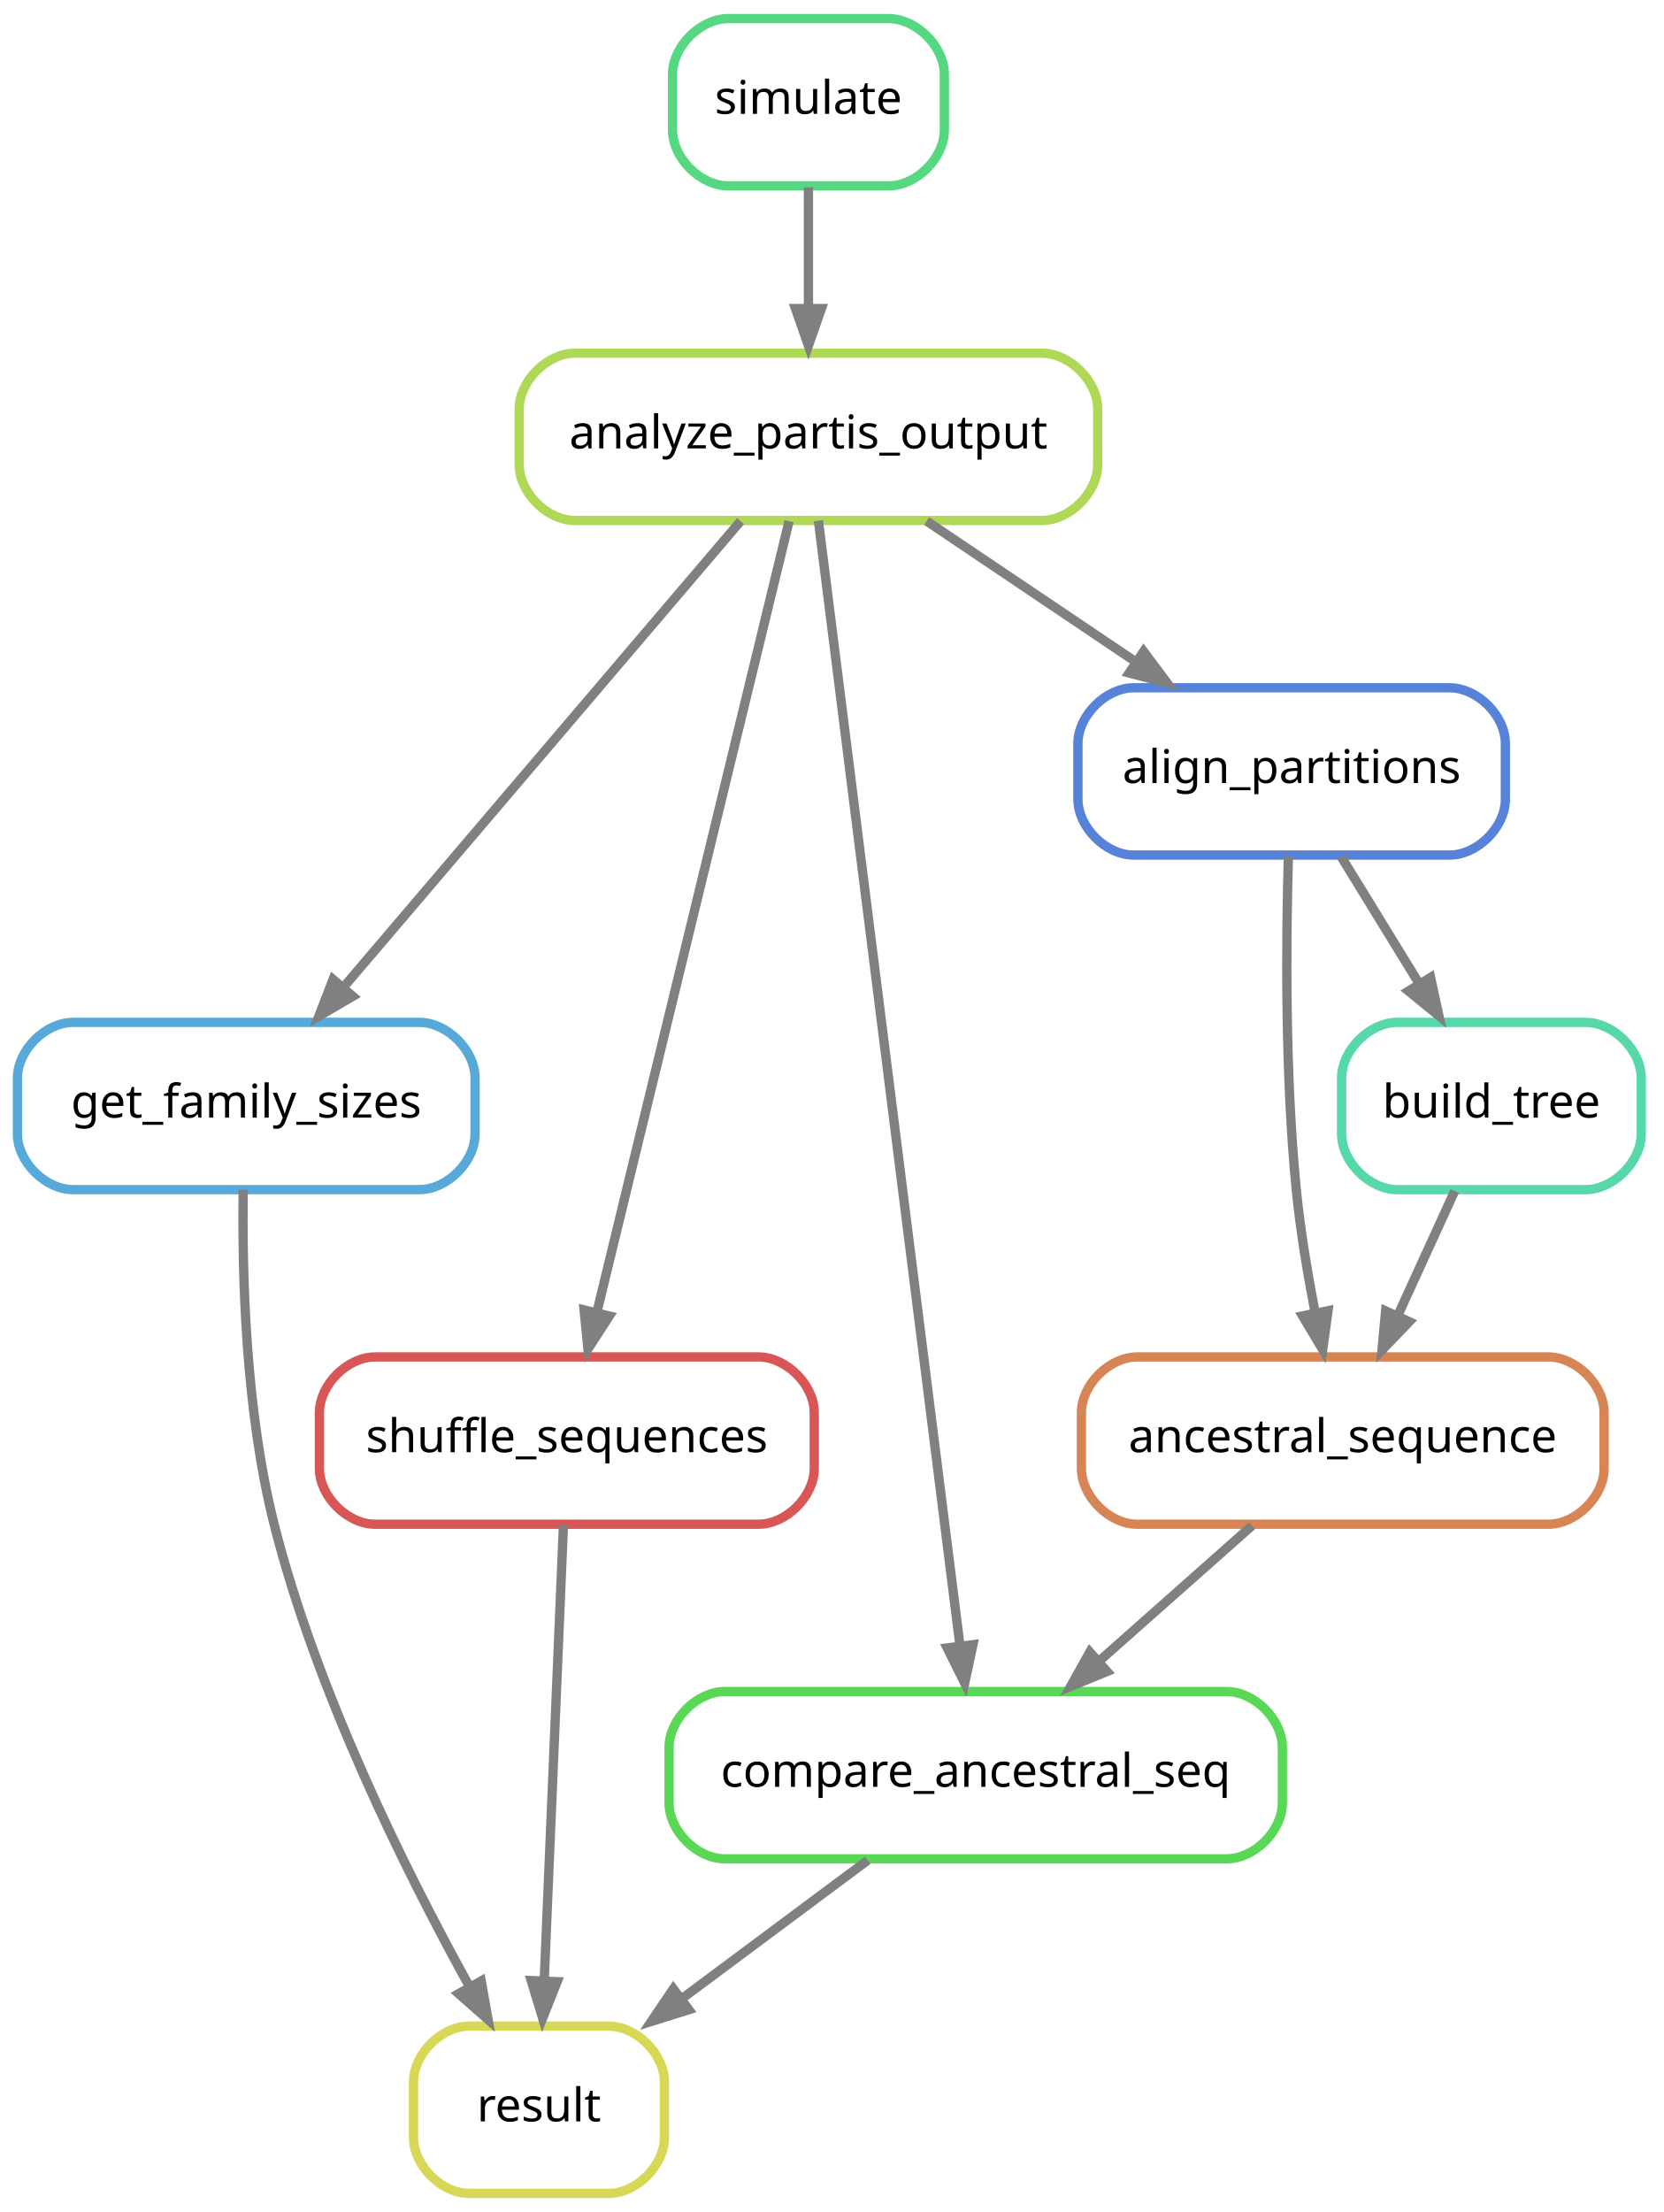
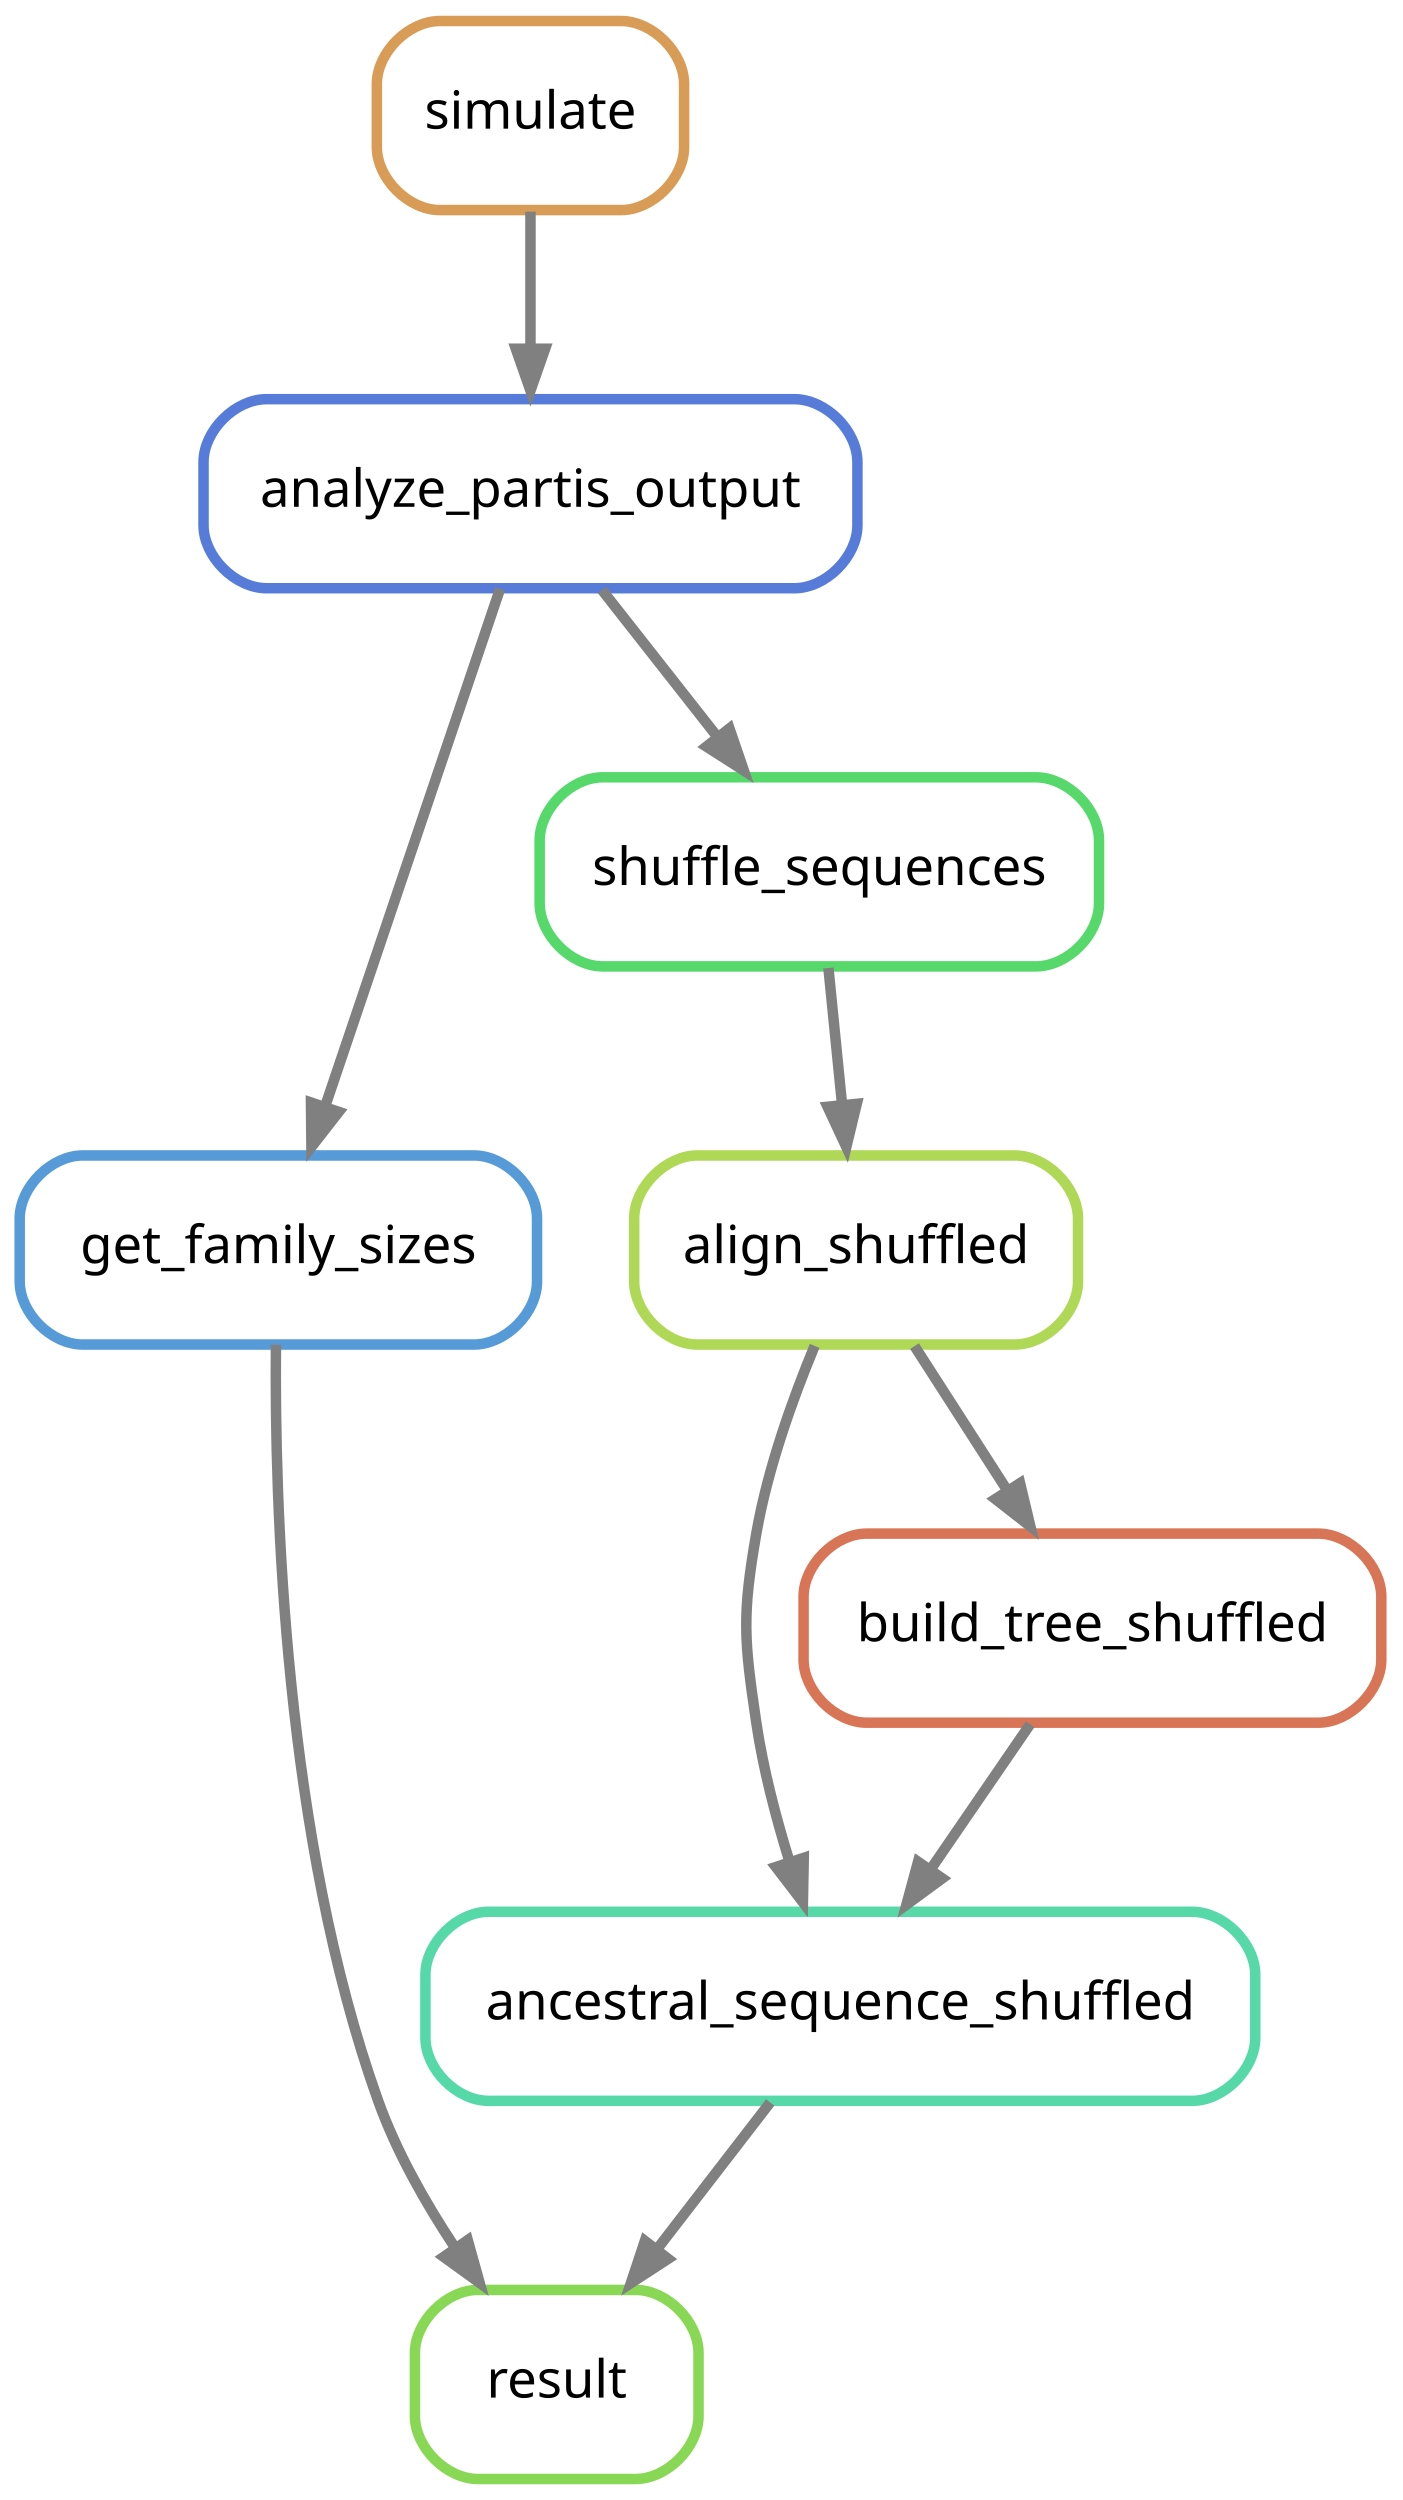
- <svg xmlns="http://www.w3.org/2000/svg" width="358pt" height="476pt" viewBox="0.00 0.00 358.00 476.00">
+ <svg xmlns="http://www.w3.org/2000/svg" width="267pt" height="476pt" viewBox="0.00 0.00 267.00 476.00">
  <g id="graph0" class="graph" transform="scale(1 1) rotate(0) translate(4 472)">
-     <polygon fill="white" stroke="white" points="-4,5 -4,-472 355,-472 355,5 -4,5" />
+     <polygon fill="white" stroke="white" points="-4,5 -4,-472 264,-472 264,5 -4,5" />
    <g id="node1" class="node">
-       <path fill="none" stroke="#d6d856" stroke-width="2" d="M127,-36C127,-36 97,-36 97,-36 91,-36 85,-30 85,-24 85,-24 85,-12 85,-12 85,-6 91,-0 97,-0 97,-0 127,-0 127,-0 133,-0 139,-6 139,-12 139,-12 139,-24 139,-24 139,-30 133,-36 127,-36" />
-       <text text-anchor="middle" x="112" y="-15.5" font-family="sans" font-size="10.00">result</text>
+       <path fill="none" stroke="#88d856" stroke-width="2" d="M117,-36C117,-36 87,-36 87,-36 81,-36 75,-30 75,-24 75,-24 75,-12 75,-12 75,-6 81,-0 87,-0 87,-0 117,-0 117,-0 123,-0 129,-6 129,-12 129,-12 129,-24 129,-24 129,-30 123,-36 117,-36" />
+       <text text-anchor="middle" x="102" y="-15.5" font-family="sans" font-size="10.00">result</text>
    </g>
    <g id="node2" class="node">
-       <path fill="none" stroke="#56a9d8" stroke-width="2" d="M86.25,-252C86.25,-252 11.75,-252 11.75,-252 5.75,-252 -0.25,-246 -0.25,-240 -0.25,-240 -0.25,-228 -0.25,-228 -0.25,-222 5.75,-216 11.75,-216 11.75,-216 86.25,-216 86.25,-216 92.25,-216 98.25,-222 98.25,-228 98.25,-228 98.25,-240 98.25,-240 98.25,-246 92.25,-252 86.25,-252" />
+       <path fill="none" stroke="#569ad8" stroke-width="2" d="M86.25,-252C86.25,-252 11.75,-252 11.75,-252 5.75,-252 -0.25,-246 -0.25,-240 -0.25,-240 -0.25,-228 -0.25,-228 -0.25,-222 5.75,-216 11.75,-216 11.75,-216 86.25,-216 86.25,-216 92.25,-216 98.25,-222 98.25,-228 98.25,-228 98.25,-240 98.25,-240 98.25,-246 92.25,-252 86.25,-252" />
      <text text-anchor="middle" x="49" y="-231.5" font-family="sans" font-size="10.00">get_family_sizes</text>
    </g>
-     <g id="edge1" class="edge">
-       <path fill="none" stroke="grey" stroke-width="2" d="M48.351,-215.987C48.073,-197.863 48.814,-168.473 55,-144 64.081,-108.071 83.136,-69.709 96.713,-45.102" />
-       <polygon fill="grey" stroke="grey" points="99.942,-46.5 101.793,-36.068 93.841,-43.069 99.942,-46.5" />
+     <g id="edge2" class="edge">
+       <path fill="none" stroke="grey" stroke-width="2" d="M48.537,-215.979C48.255,-185.968 50.063,-122.08 68,-72 71.447,-62.376 76.913,-52.71 82.462,-44.318" />
+       <polygon fill="grey" stroke="grey" points="85.351,-46.295 88.195,-36.089 79.607,-42.294 85.351,-46.295" />
    </g>
    <g id="node3" class="node">
-       <path fill="none" stroke="#afd856" stroke-width="2" d="M220.25,-396C220.25,-396 119.75,-396 119.75,-396 113.75,-396 107.75,-390 107.75,-384 107.75,-384 107.75,-372 107.75,-372 107.75,-366 113.75,-360 119.75,-360 119.75,-360 220.25,-360 220.25,-360 226.25,-360 232.25,-366 232.25,-372 232.25,-372 232.25,-384 232.25,-384 232.25,-390 226.25,-396 220.25,-396" />
-       <text text-anchor="middle" x="170" y="-375.5" font-family="sans" font-size="10.00">analyze_partis_output</text>
+       <path fill="none" stroke="#567bd8" stroke-width="2" d="M147.25,-396C147.25,-396 46.75,-396 46.75,-396 40.75,-396 34.75,-390 34.75,-384 34.75,-384 34.75,-372 34.75,-372 34.75,-366 40.75,-360 46.75,-360 46.75,-360 147.25,-360 147.25,-360 153.25,-360 159.25,-366 159.25,-372 159.25,-372 159.25,-384 159.25,-384 159.25,-390 153.25,-396 147.25,-396" />
+       <text text-anchor="middle" x="97" y="-375.5" font-family="sans" font-size="10.00">analyze_partis_output</text>
+     </g>
+     <g id="edge3" class="edge">
+       <path fill="none" stroke="grey" stroke-width="2" d="M91.21,-359.871C82.993,-335.564 67.868,-290.819 58.131,-262.013" />
+       <polygon fill="grey" stroke="grey" points="61.328,-260.542 54.81,-252.189 54.697,-262.783 61.328,-260.542" />
+     </g>
+     <g id="node8" class="node">
+       <path fill="none" stroke="#56d86b" stroke-width="2" d="M193.25,-324C193.25,-324 110.75,-324 110.75,-324 104.75,-324 98.75,-318 98.75,-312 98.75,-312 98.75,-300 98.75,-300 98.75,-294 104.75,-288 110.75,-288 110.75,-288 193.25,-288 193.25,-288 199.25,-288 205.25,-294 205.25,-300 205.25,-300 205.25,-312 205.25,-312 205.25,-318 199.25,-324 193.25,-324" />
+       <text text-anchor="middle" x="152" y="-303.5" font-family="sans" font-size="10.00">shuffle_sequences</text>
+     </g>
+     <g id="edge9" class="edge">
+       <path fill="none" stroke="grey" stroke-width="2" d="M110.596,-359.697C117.123,-351.389 125.068,-341.277 132.247,-332.141" />
+       <polygon fill="grey" stroke="grey" points="135.135,-334.13 138.561,-324.104 129.631,-329.805 135.135,-334.13" />
+     </g>
+     <g id="node4" class="node">
+       <path fill="none" stroke="#d89c56" stroke-width="2" d="M114.25,-468C114.25,-468 79.75,-468 79.75,-468 73.75,-468 67.75,-462 67.75,-456 67.75,-456 67.75,-444 67.75,-444 67.75,-438 73.75,-432 79.75,-432 79.75,-432 114.25,-432 114.25,-432 120.25,-432 126.25,-438 126.25,-444 126.25,-444 126.25,-456 126.25,-456 126.25,-462 120.25,-468 114.25,-468" />
+       <text text-anchor="middle" x="97" y="-447.5" font-family="sans" font-size="10.00">simulate</text>
    </g>
    <g id="edge4" class="edge">
-       <path fill="none" stroke="grey" stroke-width="2" d="M155.405,-359.871C134.237,-335.031 94.883,-288.846 70.423,-260.142" />
-       <polygon fill="grey" stroke="grey" points="72.797,-257.531 63.647,-252.189 67.469,-262.071 72.797,-257.531" />
+       <path fill="none" stroke="grey" stroke-width="2" d="M97,-431.697C97,-423.983 97,-414.712 97,-406.112" />
+       <polygon fill="grey" stroke="grey" points="100.5,-406.104 97,-396.104 93.5,-406.104 100.5,-406.104" />
    </g>
    <g id="node5" class="node">
-       <path fill="none" stroke="#d85656" stroke-width="2" d="M159.25,-180C159.25,-180 76.75,-180 76.75,-180 70.75,-180 64.75,-174 64.75,-168 64.75,-168 64.75,-156 64.75,-156 64.75,-150 70.75,-144 76.75,-144 76.75,-144 159.25,-144 159.25,-144 165.25,-144 171.25,-150 171.25,-156 171.25,-156 171.25,-168 171.25,-168 171.25,-174 165.25,-180 159.25,-180" />
-       <text text-anchor="middle" x="118" y="-159.5" font-family="sans" font-size="10.00">shuffle_sequences</text>
+       <path fill="none" stroke="#56d8a9" stroke-width="2" d="M223,-108C223,-108 89,-108 89,-108 83,-108 77,-102 77,-96 77,-96 77,-84 77,-84 77,-78 83,-72 89,-72 89,-72 223,-72 223,-72 229,-72 235,-78 235,-84 235,-84 235,-96 235,-96 235,-102 229,-108 223,-108" />
+       <text text-anchor="middle" x="156" y="-87.5" font-family="sans" font-size="10.00">ancestral_sequence_shuffled</text>
+     </g>
+     <g id="edge1" class="edge">
+       <path fill="none" stroke="grey" stroke-width="2" d="M142.652,-71.697C136.243,-63.389 128.442,-53.277 121.394,-44.141" />
+       <polygon fill="grey" stroke="grey" points="124.074,-41.884 115.195,-36.104 118.532,-46.16 124.074,-41.884" />
+     </g>
+     <g id="node6" class="node">
+       <path fill="none" stroke="#d87556" stroke-width="2" d="M247,-180C247,-180 161,-180 161,-180 155,-180 149,-174 149,-168 149,-168 149,-156 149,-156 149,-150 155,-144 161,-144 161,-144 247,-144 247,-144 253,-144 259,-150 259,-156 259,-156 259,-168 259,-168 259,-174 253,-180 247,-180" />
+       <text text-anchor="middle" x="204" y="-159.5" font-family="sans" font-size="10.00">build_tree_shuffled</text>
+     </g>
+     <g id="edge5" class="edge">
+       <path fill="none" stroke="grey" stroke-width="2" d="M192.135,-143.697C186.497,-135.474 179.646,-125.483 173.431,-116.421" />
+       <polygon fill="grey" stroke="grey" points="176.271,-114.372 167.729,-108.104 170.497,-118.331 176.271,-114.372" />
+     </g>
+     <g id="node7" class="node">
+       <path fill="none" stroke="#afd856" stroke-width="2" d="M189.25,-252C189.25,-252 128.75,-252 128.75,-252 122.75,-252 116.75,-246 116.75,-240 116.75,-240 116.75,-228 116.75,-228 116.75,-222 122.75,-216 128.75,-216 128.75,-216 189.25,-216 189.25,-216 195.25,-216 201.25,-222 201.25,-228 201.25,-228 201.25,-240 201.25,-240 201.25,-246 195.25,-252 189.25,-252" />
+       <text text-anchor="middle" x="159" y="-231.5" font-family="sans" font-size="10.00">align_shuffled</text>
    </g>
    <g id="edge6" class="edge">
-       <path fill="none" stroke="grey" stroke-width="2" d="M165.833,-359.849C156.819,-322.753 135.449,-234.81 124.586,-190.103" />
-       <polygon fill="grey" stroke="grey" points="127.95,-189.123 122.187,-180.232 121.148,-190.776 127.95,-189.123" />
-     </g>
-     <g id="node6" class="node">
-       <path fill="none" stroke="#59d856" stroke-width="2" d="M260,-108C260,-108 152,-108 152,-108 146,-108 140,-102 140,-96 140,-96 140,-84 140,-84 140,-78 146,-72 152,-72 152,-72 260,-72 260,-72 266,-72 272,-78 272,-84 272,-84 272,-96 272,-96 272,-102 266,-108 260,-108" />
-       <text text-anchor="middle" x="206" y="-87.5" font-family="sans" font-size="10.00">compare_ancestral_seq</text>
+       <path fill="none" stroke="grey" stroke-width="2" d="M151.107,-215.745C146.893,-205.577 142.143,-192.327 140,-180 137.26,-164.236 137.663,-159.828 140,-144 141.278,-135.347 143.669,-126.149 146.22,-117.887" />
+       <polygon fill="grey" stroke="grey" points="149.55,-118.965 149.348,-108.372 142.9,-116.779 149.55,-118.965" />
    </g>
    <g id="edge7" class="edge">
-       <path fill="none" stroke="grey" stroke-width="2" d="M172.144,-359.966C178.158,-312.192 195.222,-176.623 202.568,-118.266" />
-       <polygon fill="grey" stroke="grey" points="206.045,-118.665 203.822,-108.306 199.1,-117.791 206.045,-118.665" />
-     </g>
-     <g id="node9" class="node">
-       <path fill="none" stroke="#5682d8" stroke-width="2" d="M308,-324C308,-324 240,-324 240,-324 234,-324 228,-318 228,-312 228,-312 228,-300 228,-300 228,-294 234,-288 240,-288 240,-288 308,-288 308,-288 314,-288 320,-294 320,-300 320,-300 320,-312 320,-312 320,-318 314,-324 308,-324" />
-       <text text-anchor="middle" x="274" y="-303.5" font-family="sans" font-size="10.00">align_partitions</text>
-     </g>
-     <g id="edge12" class="edge">
-       <path fill="none" stroke="grey" stroke-width="2" d="M195.441,-359.876C208.787,-350.893 225.324,-339.763 239.778,-330.034" />
-       <polygon fill="grey" stroke="grey" points="242.119,-332.677 248.461,-324.19 238.211,-326.87 242.119,-332.677" />
-     </g>
-     <g id="node4" class="node">
-       <path fill="none" stroke="#56d882" stroke-width="2" d="M187.25,-468C187.25,-468 152.75,-468 152.75,-468 146.75,-468 140.75,-462 140.75,-456 140.75,-456 140.75,-444 140.75,-444 140.75,-438 146.75,-432 152.75,-432 152.75,-432 187.25,-432 187.25,-432 193.25,-432 199.25,-438 199.25,-444 199.25,-444 199.25,-456 199.25,-456 199.25,-462 193.25,-468 187.25,-468" />
-       <text text-anchor="middle" x="170" y="-447.5" font-family="sans" font-size="10.00">simulate</text>
-     </g>
-     <g id="edge5" class="edge">
-       <path fill="none" stroke="grey" stroke-width="2" d="M170,-431.697C170,-423.983 170,-414.712 170,-406.112" />
-       <polygon fill="grey" stroke="grey" points="173.5,-406.104 170,-396.104 166.5,-406.104 173.5,-406.104" />
-     </g>
-     <g id="edge3" class="edge">
-       <path fill="none" stroke="grey" stroke-width="2" d="M117.276,-143.871C116.254,-119.67 114.375,-75.211 113.157,-46.393" />
-       <polygon fill="grey" stroke="grey" points="116.645,-46.033 112.726,-36.189 109.652,-46.328 116.645,-46.033" />
-     </g>
-     <g id="edge2" class="edge">
-       <path fill="none" stroke="grey" stroke-width="2" d="M182.764,-71.697C170.812,-62.796 156.077,-51.823 143.153,-42.199" />
-       <polygon fill="grey" stroke="grey" points="145.08,-39.27 134.969,-36.104 140.899,-44.884 145.08,-39.27" />
-     </g>
-     <g id="node7" class="node">
-       <path fill="none" stroke="#d88556" stroke-width="2" d="M329.25,-180C329.25,-180 240.75,-180 240.75,-180 234.75,-180 228.75,-174 228.75,-168 228.75,-168 228.75,-156 228.75,-156 228.75,-150 234.75,-144 240.75,-144 240.75,-144 329.25,-144 329.25,-144 335.25,-144 341.25,-150 341.25,-156 341.25,-156 341.25,-168 341.25,-168 341.25,-174 335.25,-180 329.25,-180" />
-       <text text-anchor="middle" x="285" y="-159.5" font-family="sans" font-size="10.00">ancestral_sequence</text>
+       <path fill="none" stroke="grey" stroke-width="2" d="M170.124,-215.697C175.355,-207.559 181.7,-197.689 187.478,-188.701" />
+       <polygon fill="grey" stroke="grey" points="190.541,-190.409 193.004,-180.104 184.653,-186.623 190.541,-190.409" />
    </g>
    <g id="edge8" class="edge">
-       <path fill="none" stroke="grey" stroke-width="2" d="M265.472,-143.697C255.618,-134.965 243.514,-124.24 232.804,-114.75" />
-       <polygon fill="grey" stroke="grey" points="235.109,-112.117 225.303,-108.104 230.467,-117.356 235.109,-112.117" />
-     </g>
-     <g id="node8" class="node">
-       <path fill="none" stroke="#56d8a9" stroke-width="2" d="M337.25,-252C337.25,-252 296.75,-252 296.75,-252 290.75,-252 284.75,-246 284.75,-240 284.75,-240 284.75,-228 284.75,-228 284.75,-222 290.75,-216 296.75,-216 296.75,-216 337.25,-216 337.25,-216 343.25,-216 349.25,-222 349.25,-228 349.25,-228 349.25,-240 349.25,-240 349.25,-246 343.25,-252 337.25,-252" />
-       <text text-anchor="middle" x="317" y="-231.5" font-family="sans" font-size="10.00">build_tree</text>
-     </g>
-     <g id="edge10" class="edge">
-       <path fill="none" stroke="grey" stroke-width="2" d="M309.09,-215.697C305.447,-207.728 301.046,-198.1 297.006,-189.264" />
-       <polygon fill="grey" stroke="grey" points="300.16,-187.744 292.819,-180.104 293.794,-190.654 300.16,-187.744" />
-     </g>
-     <g id="edge9" class="edge">
-       <path fill="none" stroke="grey" stroke-width="2" d="M273.306,-287.889C272.785,-269.934 272.529,-240.911 275,-216 275.845,-207.483 277.361,-198.291 278.962,-189.992" />
-       <polygon fill="grey" stroke="grey" points="282.415,-190.574 280.99,-180.076 275.557,-189.171 282.415,-190.574" />
-     </g>
-     <g id="edge11" class="edge">
-       <path fill="none" stroke="grey" stroke-width="2" d="M284.629,-287.697C289.628,-279.559 295.691,-269.689 301.212,-260.701" />
-       <polygon fill="grey" stroke="grey" points="304.241,-262.457 306.493,-252.104 298.277,-258.793 304.241,-262.457" />
+       <path fill="none" stroke="grey" stroke-width="2" d="M153.73,-287.697C154.502,-279.983 155.429,-270.712 156.289,-262.112" />
+       <polygon fill="grey" stroke="grey" points="159.777,-262.403 157.29,-252.104 152.812,-261.706 159.777,-262.403" />
    </g>
  </g>
</svg>
